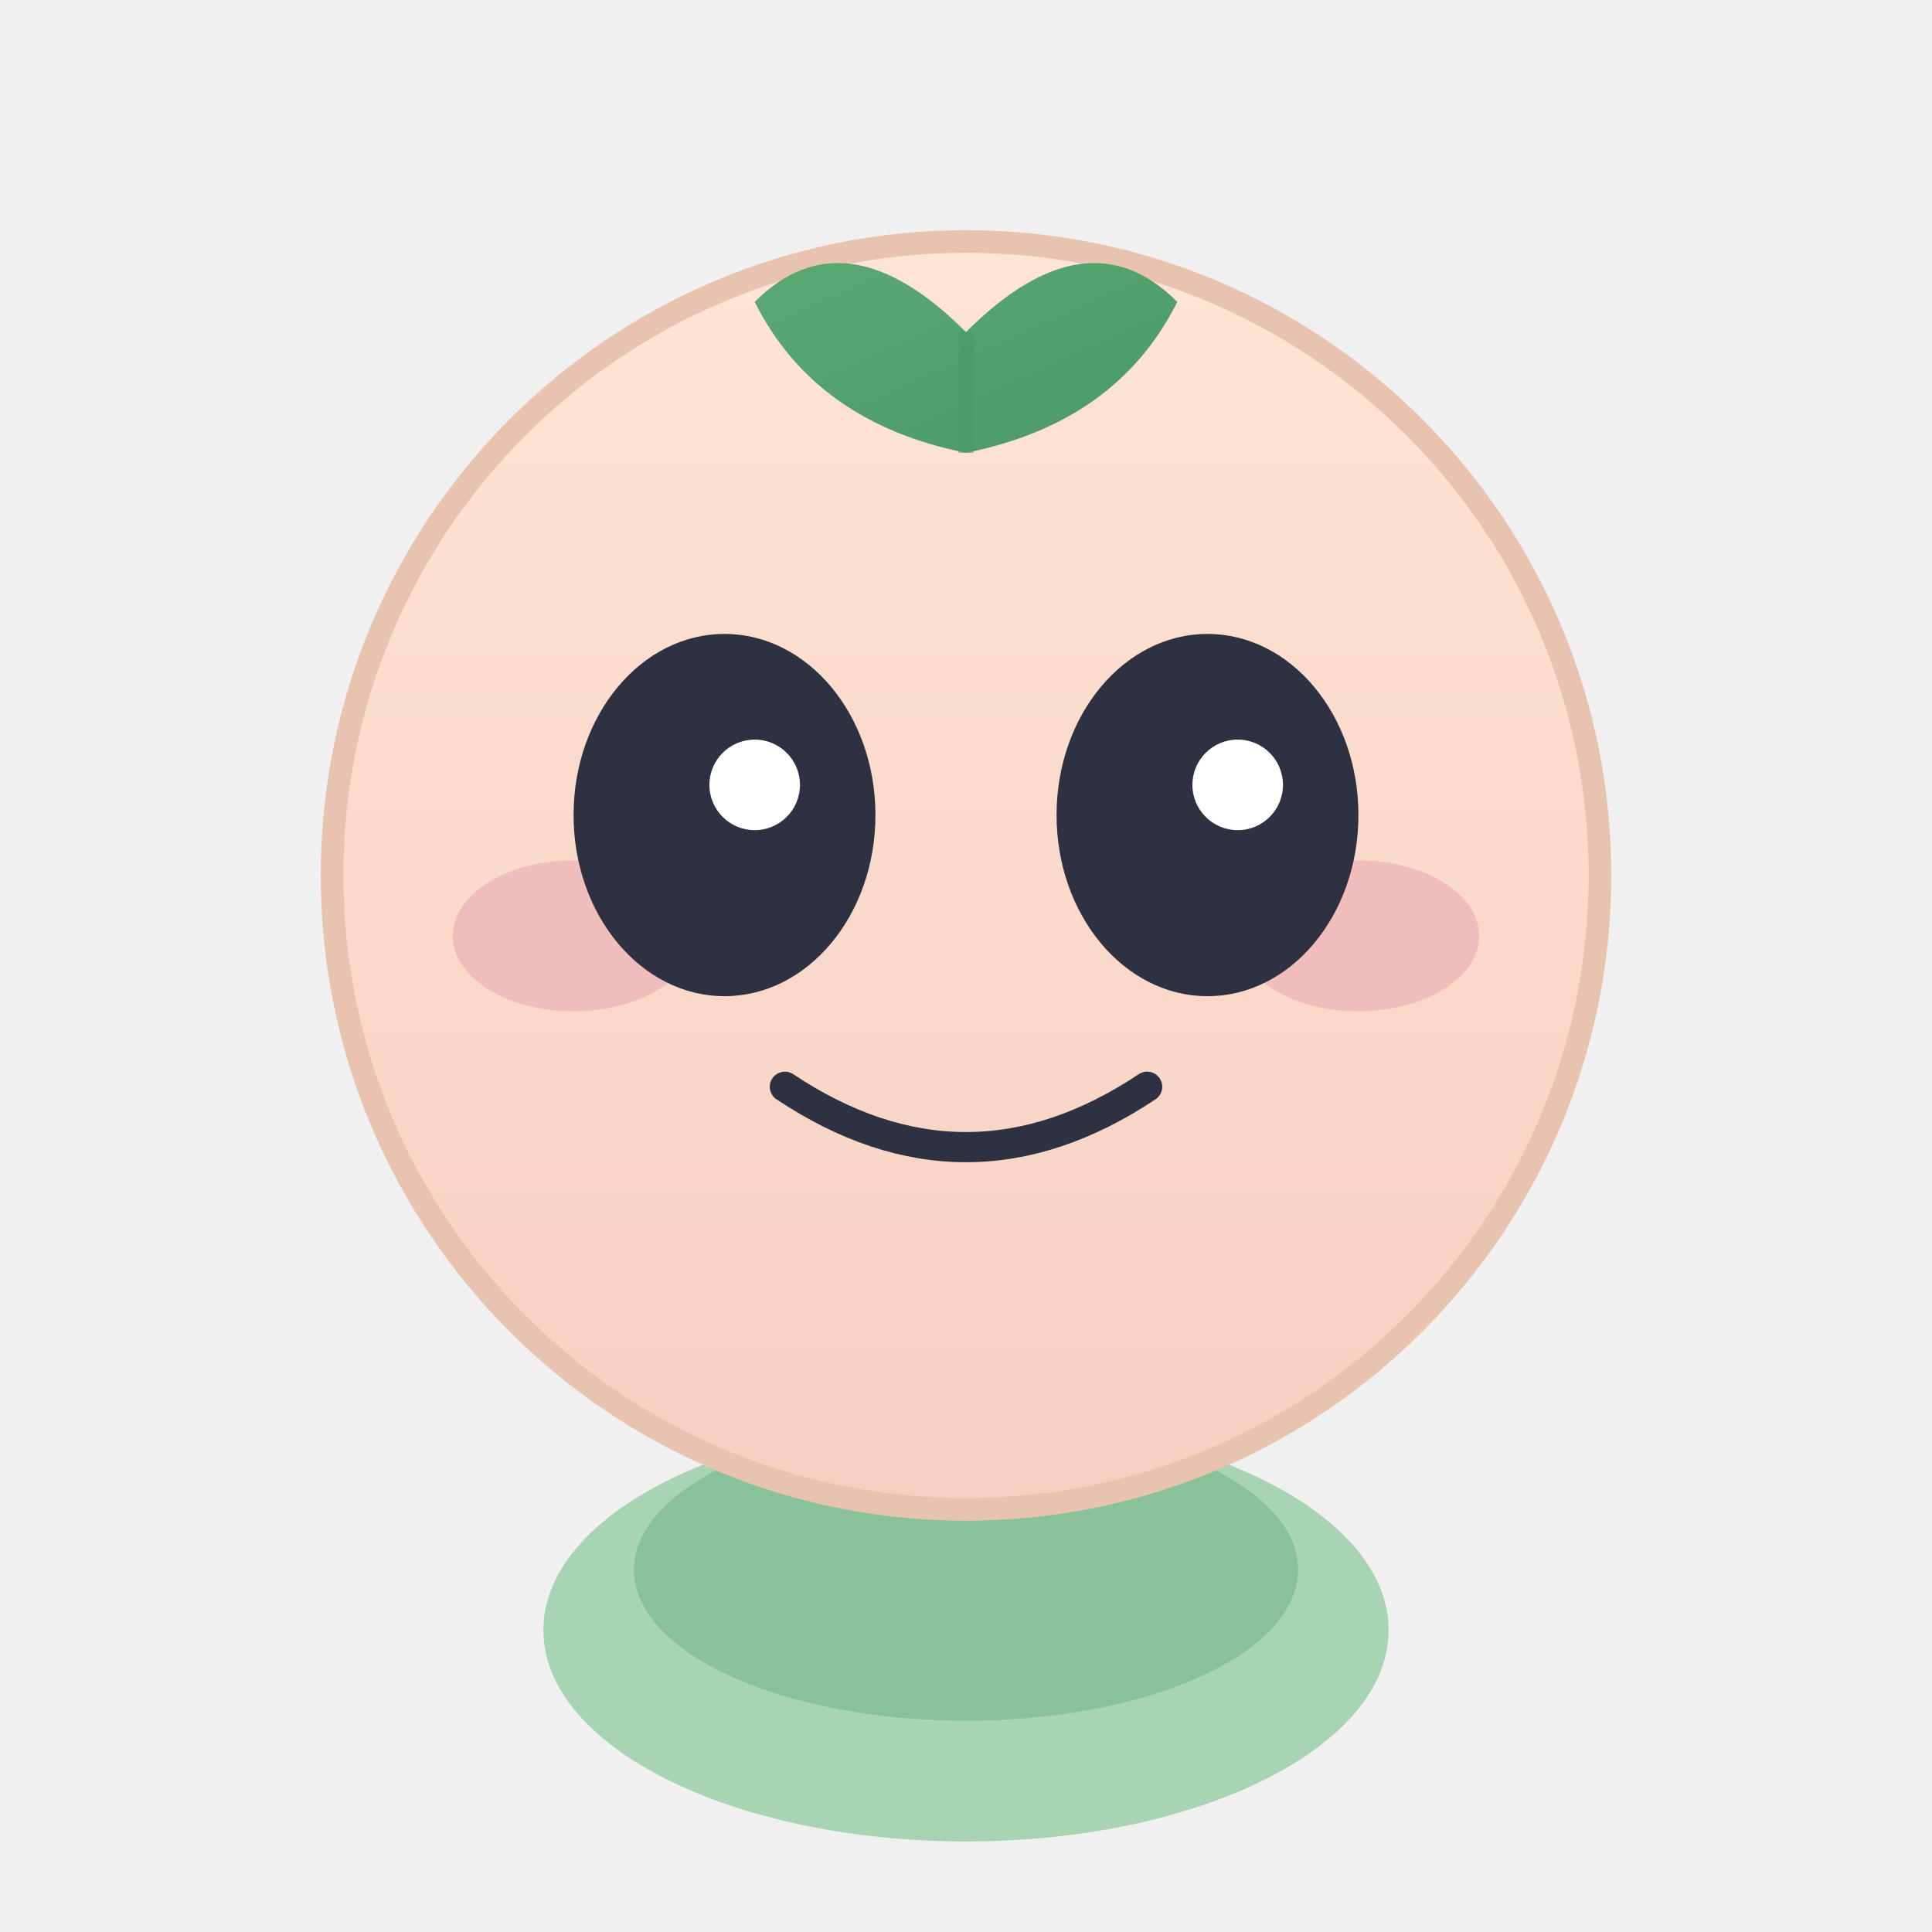
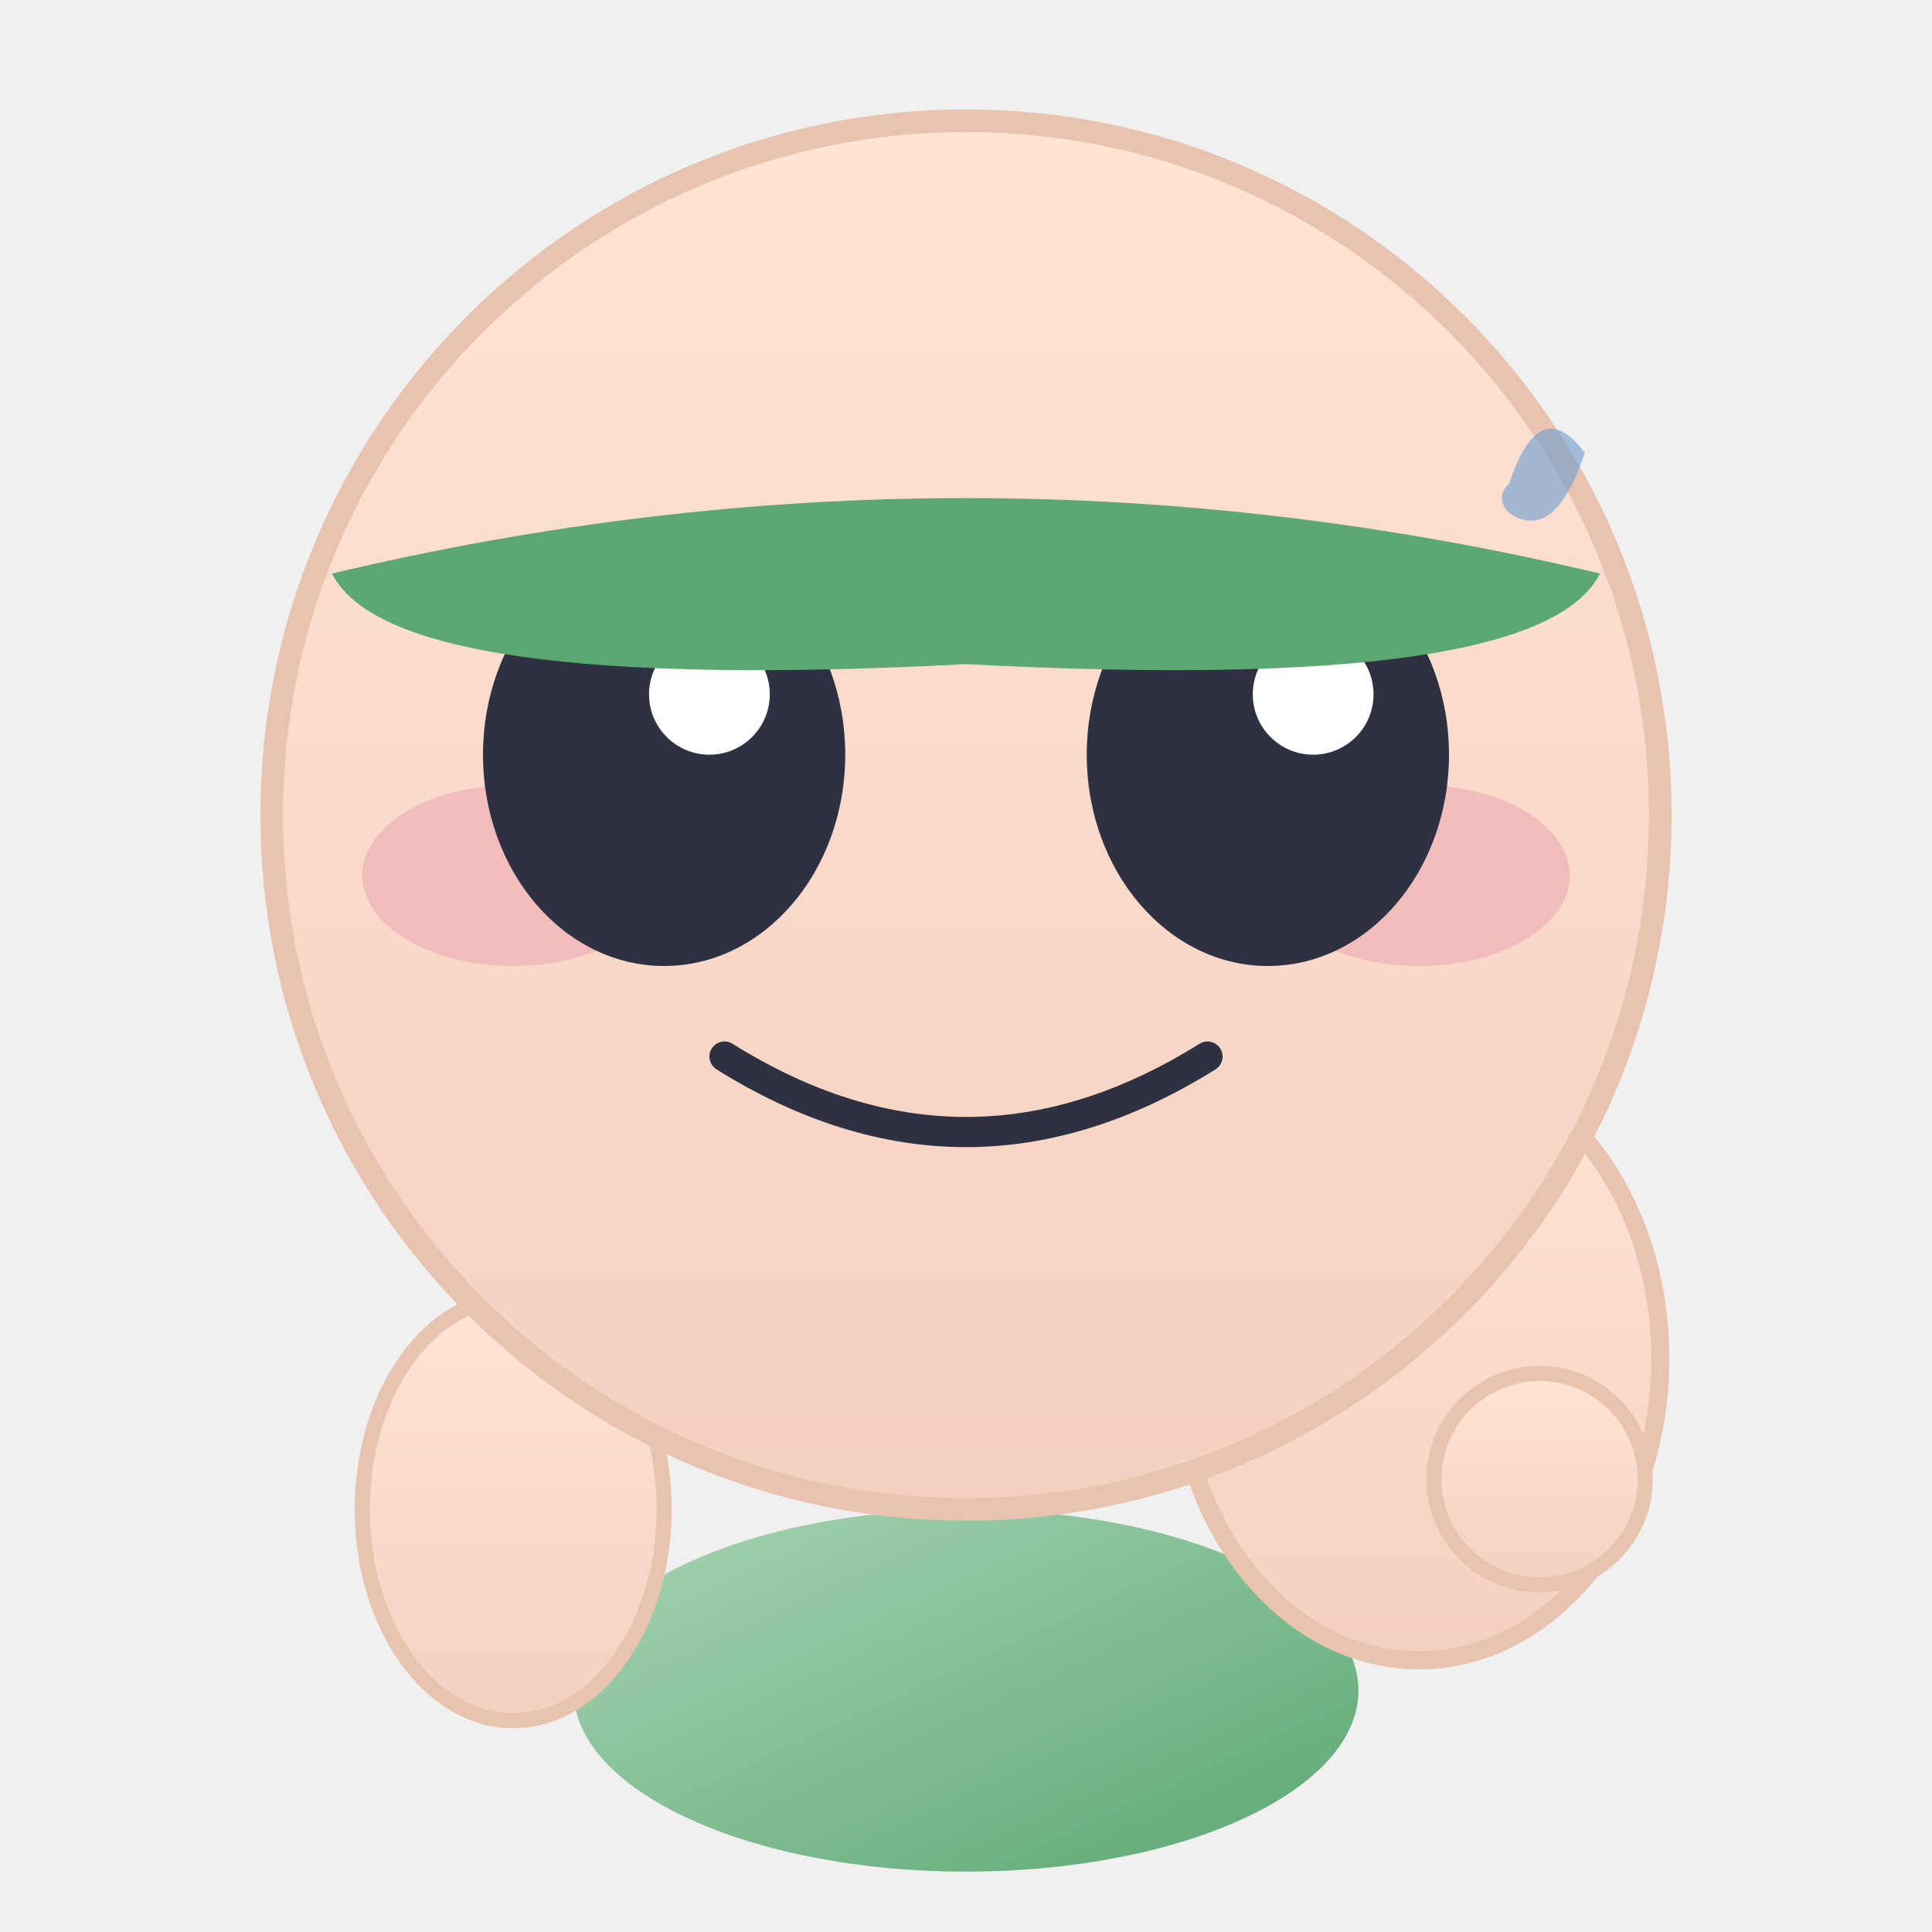
<svg xmlns="http://www.w3.org/2000/svg" viewBox="0 0 128 128" fill="none">
  <defs>
    <linearGradient id="skin" x1="0%" y1="0%" x2="0%" y2="100%">
      <stop offset="0%" stop-color="#FFE4D4" />
      <stop offset="100%" stop-color="#F5D0C0" />
    </linearGradient>
-     <linearGradient id="leaf" x1="0%" y1="0%" x2="100%" y2="100%">
-       <stop offset="0%" stop-color="#5BA872" />
-       <stop offset="100%" stop-color="#4A9A65" />
+     <linearGradient id="shirt" x1="0%" y1="0%" x2="100%" y2="100%">
+       <stop offset="0%" stop-color="#A8D4B4" />
+       <stop offset="100%" stop-color="#5BA872" />
    </linearGradient>
-     <filter id="soft" x="-20%" y="-20%" width="140%" height="140%">
-       <feGaussianBlur in="SourceGraphic" stdDeviation="0.5" result="blur" />
-       <feMerge>
-         <feMergeNode in="blur" />
-         <feMergeNode in="SourceGraphic" />
-       </feMerge>
-     </filter>
  </defs>
-   <ellipse cx="64" cy="108" rx="28" ry="14" fill="#A8D4B4" />
-   <ellipse cx="64" cy="104" rx="22" ry="10" fill="#5BA872" opacity="0.4" />
-   <circle cx="64" cy="58" r="42" fill="url(#skin)" stroke="#E8C4B0" stroke-width="1.5" />
-   <ellipse cx="38" cy="62" rx="8" ry="5" fill="#E8A0B0" opacity="0.5" />
-   <ellipse cx="90" cy="62" rx="8" ry="5" fill="#E8A0B0" opacity="0.5" />
-   <ellipse cx="48" cy="54" rx="10" ry="12" fill="#2D3142" />
-   <ellipse cx="80" cy="54" rx="10" ry="12" fill="#2D3142" />
-   <circle cx="50" cy="52" r="3" fill="white" />
-   <circle cx="82" cy="52" r="3" fill="white" />
-   <path d="M52 72 Q64 80 76 72" stroke="#2D3142" stroke-width="2" stroke-linecap="round" fill="none" />
-   <path d="M64 22 Q72 14 78 20 Q74 28 64 30 Q54 28 50 20 Q56 14 64 22 Z" fill="url(#leaf)" />
-   <path d="M64 22 L64 30" stroke="#4A9A65" stroke-width="1" opacity="0.6" />
+   <ellipse cx="64" cy="112" rx="26" ry="12" fill="url(#shirt)" />
+   <ellipse cx="94" cy="90" rx="16" ry="20" fill="url(#skin)" stroke="#E8C4B0" stroke-width="1.2" />
+   <circle cx="102" cy="98" r="7" fill="url(#skin)" stroke="#E8C4B0" stroke-width="1" />
+   <ellipse cx="34" cy="100" rx="10" ry="14" fill="url(#skin)" stroke="#E8C4B0" stroke-width="1" />
+   <circle cx="64" cy="54" r="46" fill="url(#skin)" stroke="#E8C4B0" stroke-width="1.5" />
+   <ellipse cx="34" cy="58" rx="10" ry="6" fill="#E8A0B0" opacity="0.5" />
+   <ellipse cx="94" cy="58" rx="10" ry="6" fill="#E8A0B0" opacity="0.5" />
+   <ellipse cx="44" cy="50" rx="12" ry="14" fill="#2D3142" />
+   <ellipse cx="84" cy="50" rx="12" ry="14" fill="#2D3142" />
+   <circle cx="47" cy="46" r="4" fill="white" />
+   <circle cx="87" cy="46" r="4" fill="white" />
+   <path d="M48 70 Q64 80 80 70" stroke="#2D3142" stroke-width="2" stroke-linecap="round" fill="none" />
+   <path d="M100 32 Q102 26 105 30 Q103 36 100 34 Q99 33 100 32 Z" fill="#6B9BD1" opacity="0.6" />
+   <path d="M22 38 Q64 28 106 38 Q102 46 64 44 Q26 46 22 38 Z" fill="#5BA872" />
</svg>
